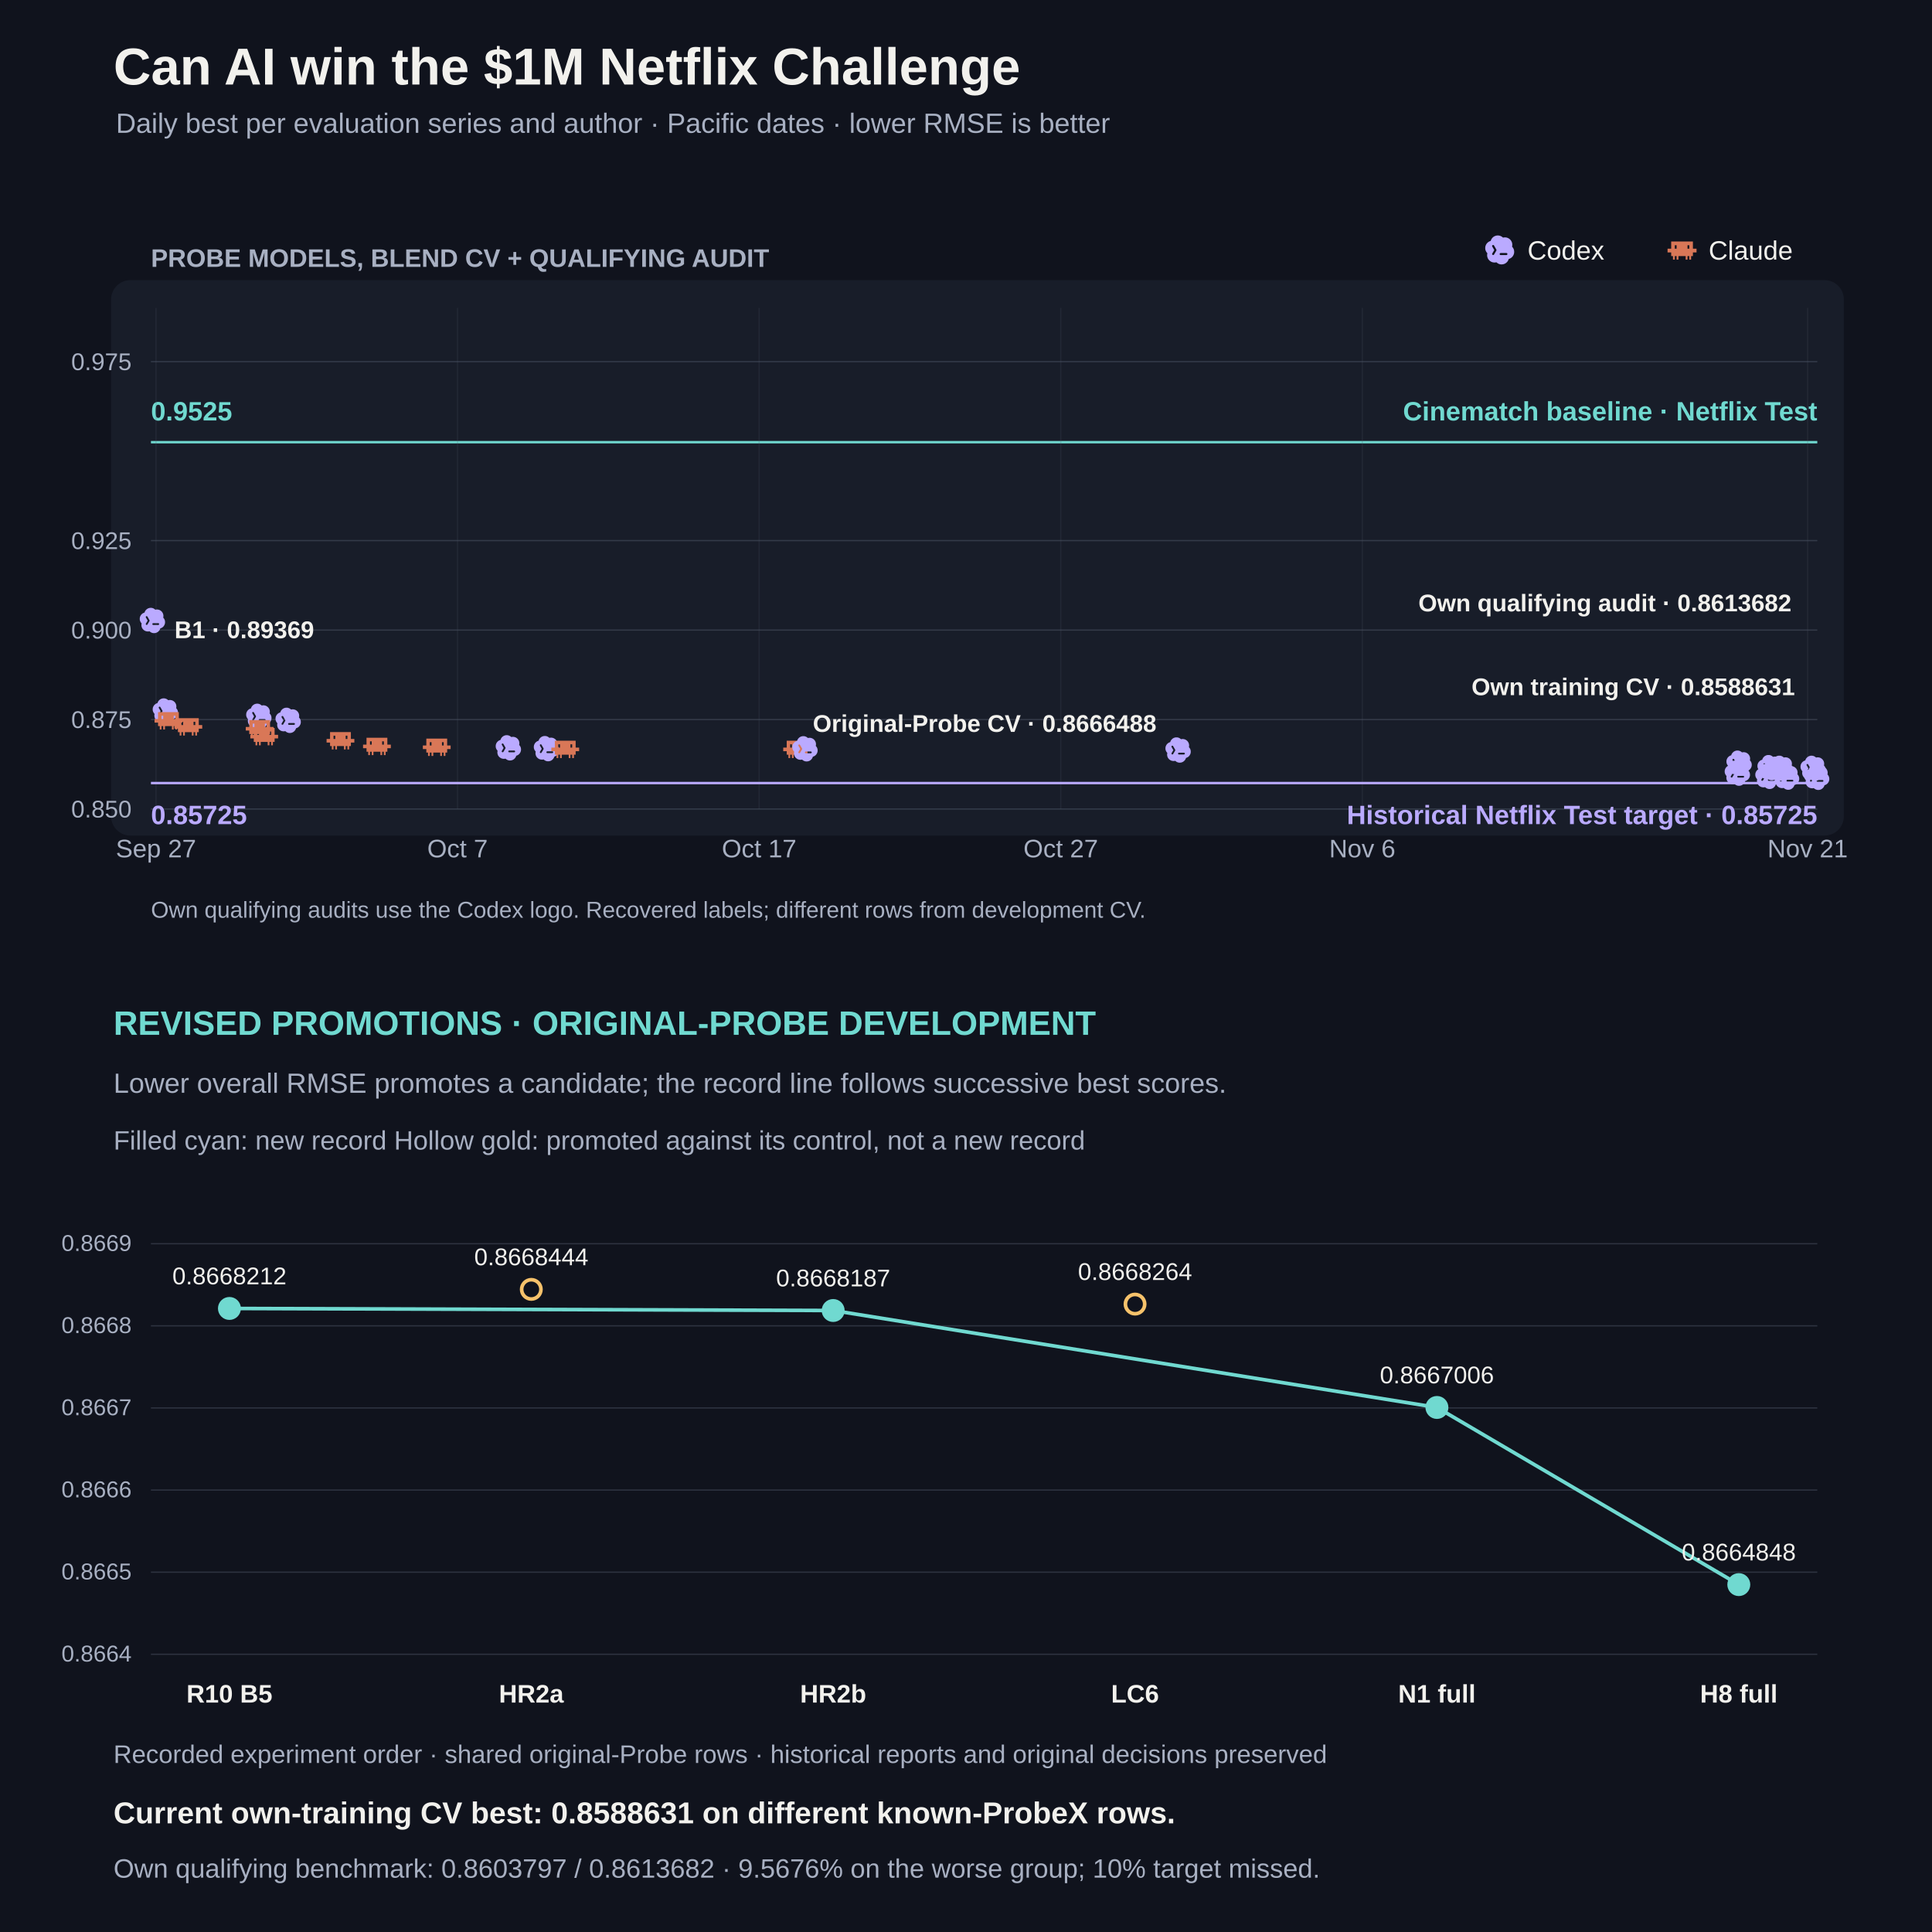
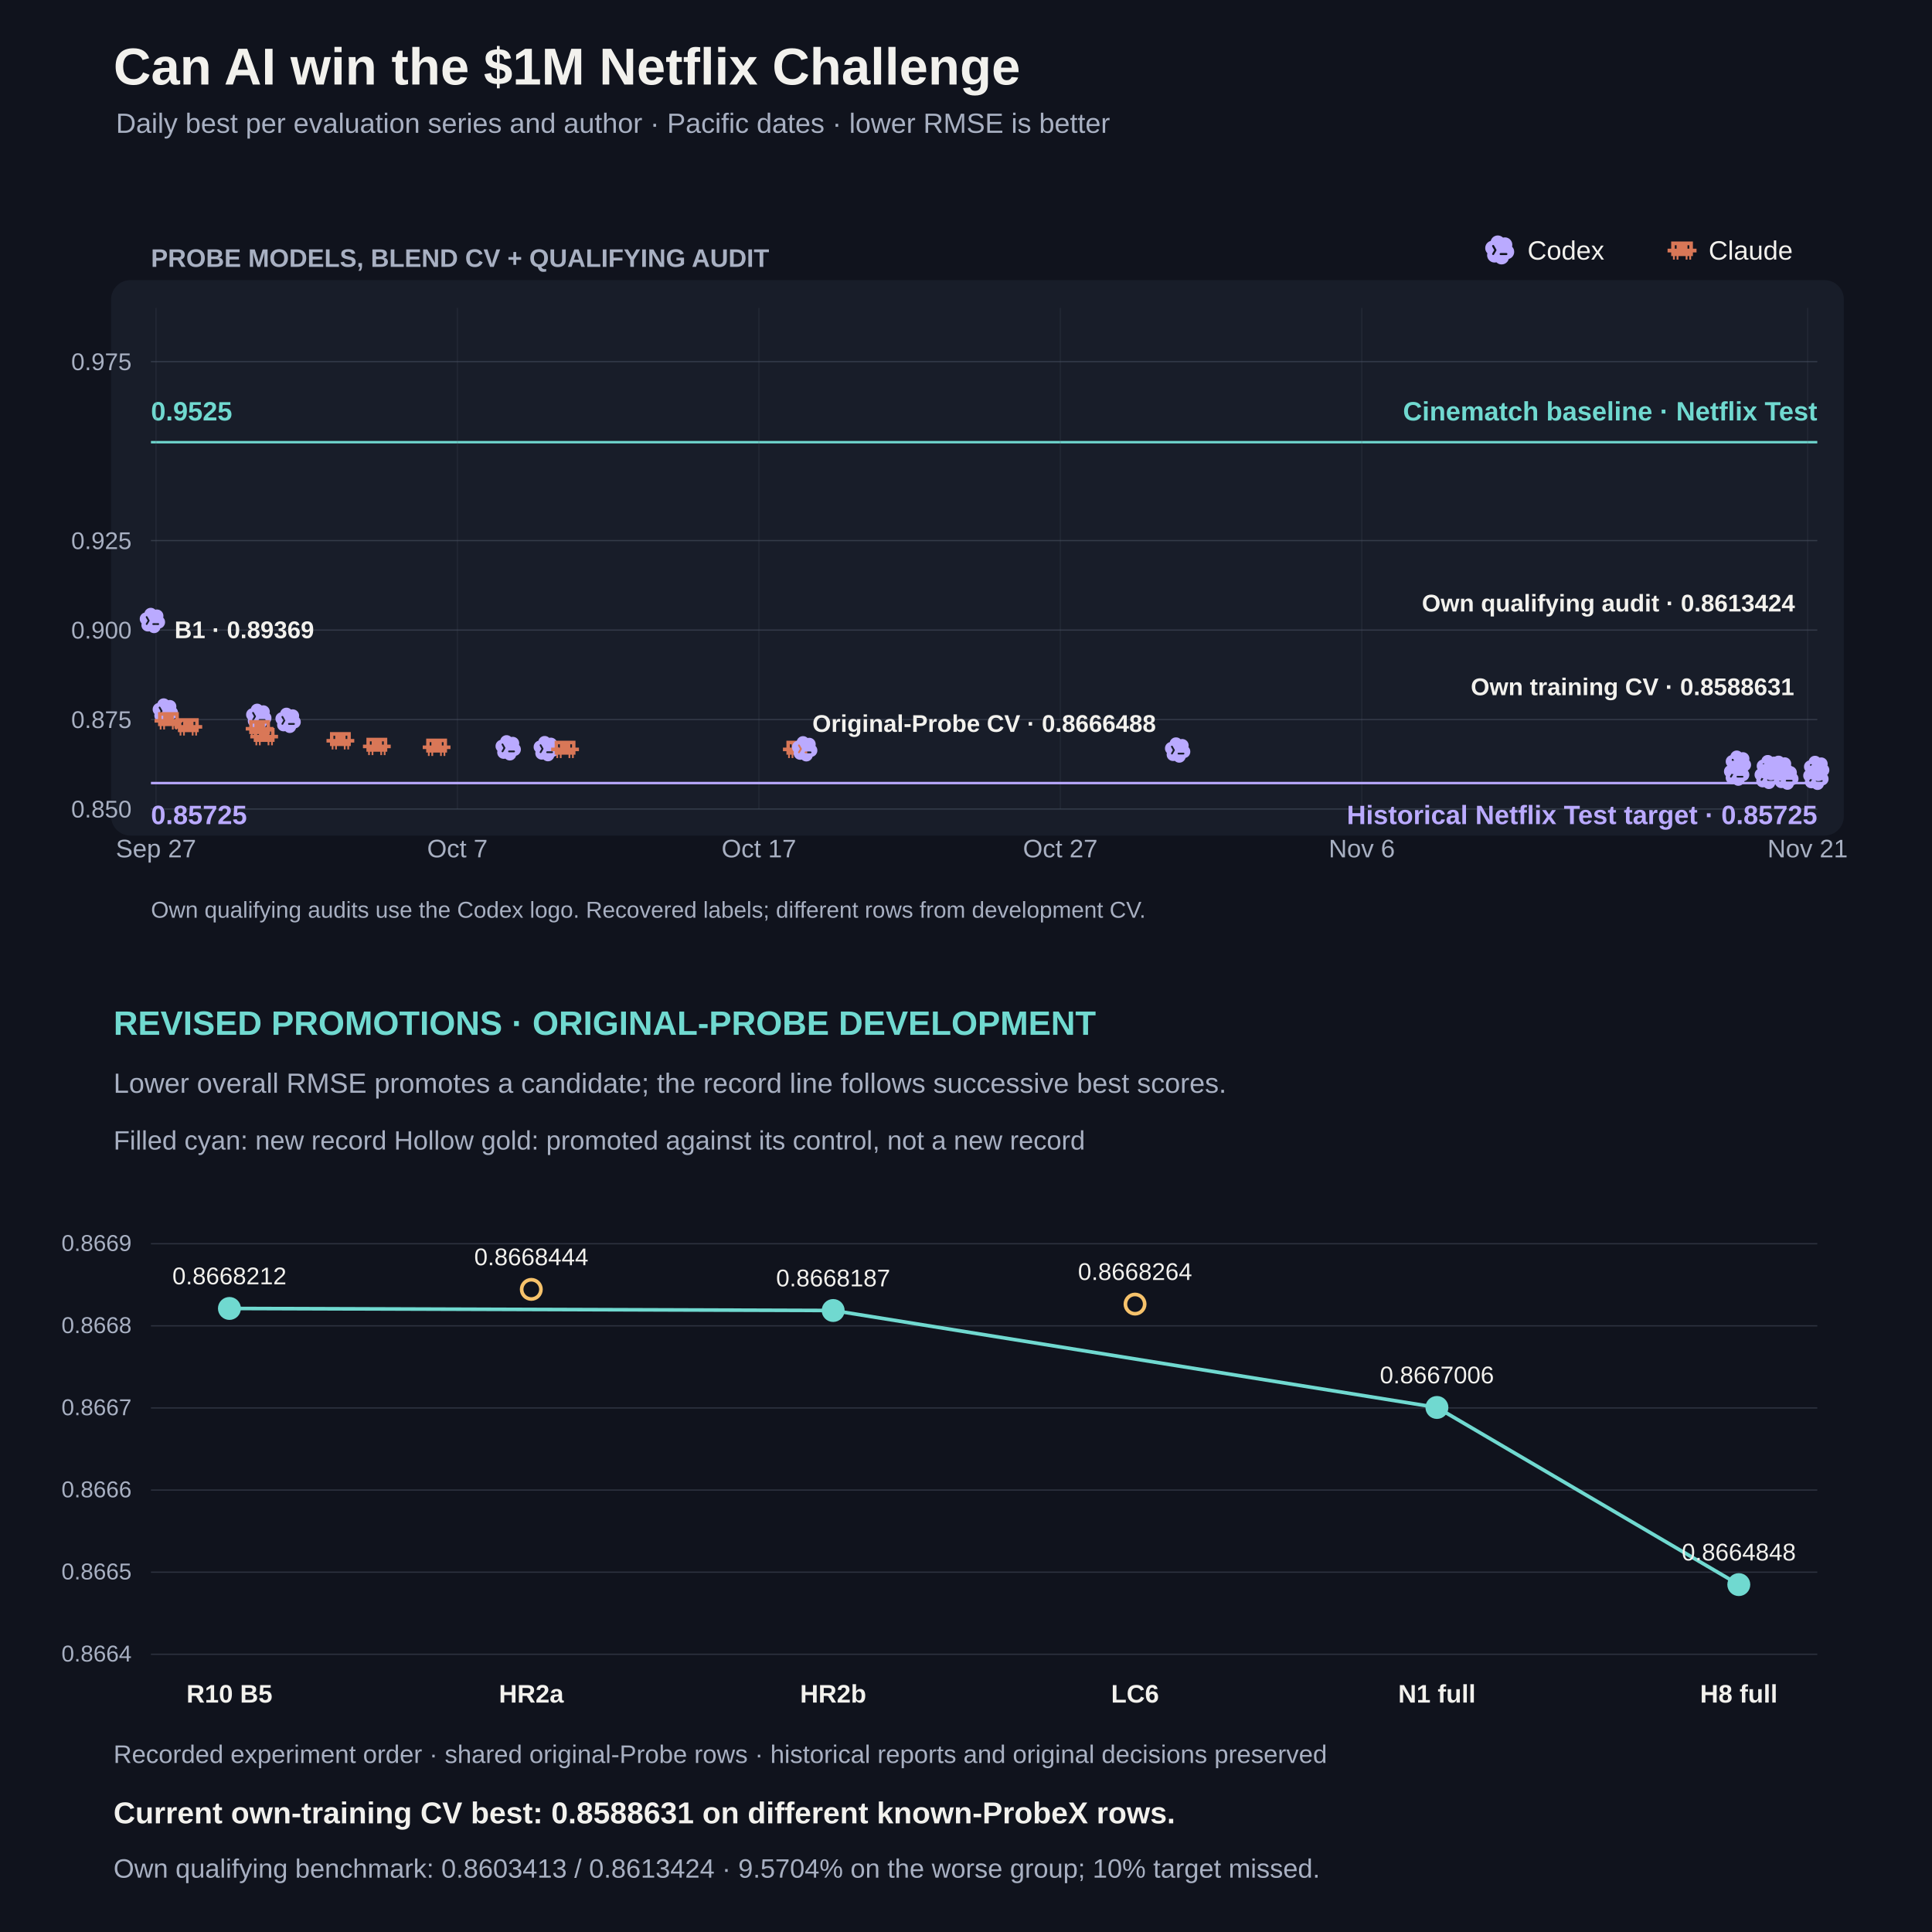
<svg xmlns="http://www.w3.org/2000/svg" width="1600" height="1600" viewBox="0 0 1600 1600" role="img" aria-labelledby="title desc">
  <rect width="1600" height="800" fill="#10131d" />
  <rect x="92" y="232" width="1435" height="460" rx="16" fill="#181d29" />
  <text x="94" y="70" fill="#f2f1ed" font-family="Arial,Helvetica,sans-serif" font-size="43" font-weight="700">Can AI win the $1M Netflix Challenge</text>
  <text x="96" y="110" fill="#a8b0c2" font-family="Arial,Helvetica,sans-serif" font-size="23">Daily best per evaluation series and author · Pacific dates · lower RMSE is better</text>
  <line x1="125.0" y1="366.2" x2="1505.0" y2="366.2" stroke="#70d9d0" stroke-width="2" opacity="1" />
  <text x="125.0" y="348.2" fill="#70d9d0" font-family="Arial,Helvetica,sans-serif" font-size="22" font-weight="700" text-anchor="start">0.9525</text>
  <text x="1505.0" y="348.2" fill="#70d9d0" font-family="Arial,Helvetica,sans-serif" font-size="22" font-weight="700" text-anchor="end">Cinematch baseline · Netflix Test</text>
  <text x="125.0" y="221.0" fill="#a8b0c2" font-family="Arial,Helvetica,sans-serif" font-size="21" font-weight="700" text-anchor="start">PROBE MODELS, BLEND CV + QUALIFYING AUDIT</text>
  <g transform="translate(1230.00 195.00) scale(1)">
    <path d="M8.086.457a6.105 6.105 0 013.046-.415c1.333.153 2.521.72 3.564 1.7a.117.117 0 00.107.029c1.408-.346 2.762-.224 4.061.366l.063.03.154.076c1.357.703 2.33 1.77 2.918 3.198.278.679.418 1.388.421 2.126a5.655 5.655 0 01-.18 1.631.167.167 0 00.04.155 5.982 5.982 0 011.578 2.891c.385 1.901-.01 3.615-1.183 5.14l-.182.22a6.063 6.063 0 01-2.934 1.851.162.162 0 00-.108.102c-.255.736-.511 1.364-.987 1.992-1.199 1.582-2.962 2.462-4.948 2.451-1.583-.008-2.986-.587-4.21-1.736a.145.145 0 00-.14-.032c-.518.167-1.04.191-1.604.185a5.924 5.924 0 01-2.595-.622 6.058 6.058 0 01-2.146-1.781c-.203-.269-.404-.522-.551-.821a7.74 7.74 0 01-.495-1.283 6.11 6.11 0 01-.017-3.064.166.166 0 00.008-.074.115.115 0 00-.037-.064 5.958 5.958 0 01-1.38-2.202 5.196 5.196 0 01-.333-1.589 6.915 6.915 0 01.188-2.132c.45-1.484 1.309-2.648 2.577-3.493.282-.188.55-.334.802-.438.286-.12.573-.22.861-.304a.129.129 0 00.087-.087A6.016 6.016 0 015.635 2.31C6.315 1.464 7.132.846 8.086.457zm-.804 7.85a.848.848 0 00-1.473.842l1.694 2.965-1.688 2.848a.849.849 0 001.46.864l1.94-3.272a.849.849 0 00.007-.854l-1.94-3.393zm5.446 6.24a.849.849 0 000 1.695h4.848a.849.849 0 000-1.696h-4.848z" fill="#BAAAFF" fill-rule="evenodd" />
  </g>
  <text x="1265.0" y="215.0" fill="#f2f1ed" font-family="Arial,Helvetica,sans-serif" font-size="22" font-weight="400" text-anchor="start">Codex</text>
  <g transform="translate(1381.00 195.00) scale(1)">
    <path d="M20.998 10.949H24v3.102h-3v3.028h-1.487V20H18v-2.921h-1.487V20H15v-2.921H9V20H7.488v-2.921H6V20H4.487v-2.921H3V14.05H0V10.95h3V5h17.998v5.949zM6 10.949h1.488V8.102H6v2.847zm10.51 0H18V8.102h-1.49v2.847z" fill="#D97757" fill-rule="evenodd" />
  </g>
  <text x="1415.0" y="215.0" fill="#f2f1ed" font-family="Arial,Helvetica,sans-serif" font-size="22" font-weight="400" text-anchor="start">Claude</text>
  <line x1="125.0" y1="670.0" x2="1505.0" y2="670.0" stroke="#4b5364" stroke-width="1" opacity="0.55" />
  <text x="109.0" y="677.0" fill="#a8b0c2" font-family="Arial,Helvetica,sans-serif" font-size="20" font-weight="400" text-anchor="end">0.850</text>
  <line x1="125.0" y1="595.9" x2="1505.0" y2="595.9" stroke="#4b5364" stroke-width="1" opacity="0.55" />
  <text x="109.0" y="602.9" fill="#a8b0c2" font-family="Arial,Helvetica,sans-serif" font-size="20" font-weight="400" text-anchor="end">0.875</text>
  <line x1="125.0" y1="521.8" x2="1505.0" y2="521.8" stroke="#4b5364" stroke-width="1" opacity="0.55" />
  <text x="109.0" y="528.8" fill="#a8b0c2" font-family="Arial,Helvetica,sans-serif" font-size="20" font-weight="400" text-anchor="end">0.900</text>
  <line x1="125.0" y1="447.7" x2="1505.0" y2="447.7" stroke="#4b5364" stroke-width="1" opacity="0.55" />
  <text x="109.0" y="454.7" fill="#a8b0c2" font-family="Arial,Helvetica,sans-serif" font-size="20" font-weight="400" text-anchor="end">0.925</text>
  <line x1="125.0" y1="299.5" x2="1505.0" y2="299.5" stroke="#4b5364" stroke-width="1" opacity="0.55" />
  <text x="109.0" y="306.5" fill="#a8b0c2" font-family="Arial,Helvetica,sans-serif" font-size="20" font-weight="400" text-anchor="end">0.975</text>
  <line x1="129.2" y1="255.0" x2="129.2" y2="670.0" stroke="#4b5364" stroke-width="1" opacity="0.2" />
  <text x="129.2" y="710.0" fill="#a8b0c2" font-family="Arial,Helvetica,sans-serif" font-size="21" font-weight="400" text-anchor="middle">Sep 27</text>
-   <line x1="378.9" y1="255.0" x2="378.9" y2="670.0" stroke="#4b5364" stroke-width="1" opacity="0.2" />
-   <text x="378.9" y="710.0" fill="#a8b0c2" font-family="Arial,Helvetica,sans-serif" font-size="21" font-weight="400" text-anchor="middle">Oct 7</text>
-   <line x1="628.7" y1="255.0" x2="628.7" y2="670.0" stroke="#4b5364" stroke-width="1" opacity="0.2" />
-   <text x="628.7" y="710.0" fill="#a8b0c2" font-family="Arial,Helvetica,sans-serif" font-size="21" font-weight="400" text-anchor="middle">Oct 17</text>
-   <line x1="878.5" y1="255.0" x2="878.5" y2="670.0" stroke="#4b5364" stroke-width="1" opacity="0.2" />
-   <text x="878.5" y="710.0" fill="#a8b0c2" font-family="Arial,Helvetica,sans-serif" font-size="21" font-weight="400" text-anchor="middle">Oct 27</text>
-   <line x1="1128.2" y1="255.0" x2="1128.2" y2="670.0" stroke="#4b5364" stroke-width="1" opacity="0.2" />
-   <text x="1128.2" y="710.0" fill="#a8b0c2" font-family="Arial,Helvetica,sans-serif" font-size="21" font-weight="400" text-anchor="middle">Nov 6</text>
+   <line x1="378.8" y1="255.0" x2="378.8" y2="670.0" stroke="#4b5364" stroke-width="1" opacity="0.2" />
+   <text x="378.8" y="710.0" fill="#a8b0c2" font-family="Arial,Helvetica,sans-serif" font-size="21" font-weight="400" text-anchor="middle">Oct 7</text>
+   <line x1="628.5" y1="255.0" x2="628.5" y2="670.0" stroke="#4b5364" stroke-width="1" opacity="0.2" />
+   <text x="628.5" y="710.0" fill="#a8b0c2" font-family="Arial,Helvetica,sans-serif" font-size="21" font-weight="400" text-anchor="middle">Oct 17</text>
+   <line x1="878.1" y1="255.0" x2="878.1" y2="670.0" stroke="#4b5364" stroke-width="1" opacity="0.2" />
+   <text x="878.1" y="710.0" fill="#a8b0c2" font-family="Arial,Helvetica,sans-serif" font-size="21" font-weight="400" text-anchor="middle">Oct 27</text>
+   <line x1="1127.8" y1="255.0" x2="1127.8" y2="670.0" stroke="#4b5364" stroke-width="1" opacity="0.2" />
+   <text x="1127.8" y="710.0" fill="#a8b0c2" font-family="Arial,Helvetica,sans-serif" font-size="21" font-weight="400" text-anchor="middle">Nov 6</text>
  <line x1="1497.0" y1="255.0" x2="1497.0" y2="670.0" stroke="#4b5364" stroke-width="1" opacity="0.2" />
  <text x="1497.0" y="710.0" fill="#a8b0c2" font-family="Arial,Helvetica,sans-serif" font-size="21" font-weight="400" text-anchor="middle">Nov 21</text>
-   <g transform="translate(1493.98 633.23) scale(0.875)">
+   <g transform="translate(1493.98 625.88) scale(0.875)">
    <path d="M8.086.457a6.105 6.105 0 013.046-.415c1.333.153 2.521.72 3.564 1.7a.117.117 0 00.107.029c1.408-.346 2.762-.224 4.061.366l.063.03.154.076c1.357.703 2.33 1.77 2.918 3.198.278.679.418 1.388.421 2.126a5.655 5.655 0 01-.18 1.631.167.167 0 00.04.155 5.982 5.982 0 011.578 2.891c.385 1.901-.01 3.615-1.183 5.14l-.182.22a6.063 6.063 0 01-2.934 1.851.162.162 0 00-.108.102c-.255.736-.511 1.364-.987 1.992-1.199 1.582-2.962 2.462-4.948 2.451-1.583-.008-2.986-.587-4.21-1.736a.145.145 0 00-.14-.032c-.518.167-1.04.191-1.604.185a5.924 5.924 0 01-2.595-.622 6.058 6.058 0 01-2.146-1.781c-.203-.269-.404-.522-.551-.821a7.74 7.74 0 01-.495-1.283 6.11 6.11 0 01-.017-3.064.166.166 0 00.008-.074.115.115 0 00-.037-.064 5.958 5.958 0 01-1.38-2.202 5.196 5.196 0 01-.333-1.589 6.915 6.915 0 01.188-2.132c.45-1.484 1.309-2.648 2.577-3.493.282-.188.55-.334.802-.438.286-.12.573-.22.861-.304a.129.129 0 00.087-.087A6.016 6.016 0 015.635 2.31C6.315 1.464 7.132.846 8.086.457zm-.804 7.85a.848.848 0 00-1.473.842l1.694 2.965-1.688 2.848a.849.849 0 001.46.864l1.94-3.272a.849.849 0 00.007-.854l-1.94-3.393zm5.446 6.24a.849.849 0 000 1.695h4.848a.849.849 0 000-1.696h-4.848z" fill="#BAAAFF" fill-rule="evenodd" />
  </g>
-   <g transform="translate(1491.09 625.80) scale(0.875)">
+   <g transform="translate(1493.36 633.23) scale(0.875)">
    <path d="M8.086.457a6.105 6.105 0 013.046-.415c1.333.153 2.521.72 3.564 1.7a.117.117 0 00.107.029c1.408-.346 2.762-.224 4.061.366l.063.03.154.076c1.357.703 2.33 1.77 2.918 3.198.278.679.418 1.388.421 2.126a5.655 5.655 0 01-.18 1.631.167.167 0 00.04.155 5.982 5.982 0 011.578 2.891c.385 1.901-.01 3.615-1.183 5.14l-.182.22a6.063 6.063 0 01-2.934 1.851.162.162 0 00-.108.102c-.255.736-.511 1.364-.987 1.992-1.199 1.582-2.962 2.462-4.948 2.451-1.583-.008-2.986-.587-4.21-1.736a.145.145 0 00-.14-.032c-.518.167-1.04.191-1.604.185a5.924 5.924 0 01-2.595-.622 6.058 6.058 0 01-2.146-1.781c-.203-.269-.404-.522-.551-.821a7.74 7.74 0 01-.495-1.283 6.11 6.11 0 01-.017-3.064.166.166 0 00.008-.074.115.115 0 00-.037-.064 5.958 5.958 0 01-1.38-2.202 5.196 5.196 0 01-.333-1.589 6.915 6.915 0 01.188-2.132c.45-1.484 1.309-2.648 2.577-3.493.282-.188.55-.334.802-.438.286-.12.573-.22.861-.304a.129.129 0 00.087-.087A6.016 6.016 0 015.635 2.31C6.315 1.464 7.132.846 8.086.457zm-.804 7.85a.848.848 0 00-1.473.842l1.694 2.965-1.688 2.848a.849.849 0 001.46.864l1.94-3.272a.849.849 0 00.007-.854l-1.94-3.393zm5.446 6.24a.849.849 0 000 1.695h4.848a.849.849 0 000-1.696h-4.848z" fill="#BAAAFF" fill-rule="evenodd" />
  </g>
-   <g transform="translate(1469.07 633.08) scale(0.875)">
+   <g transform="translate(1468.46 633.08) scale(0.875)">
    <path d="M8.086.457a6.105 6.105 0 013.046-.415c1.333.153 2.521.72 3.564 1.7a.117.117 0 00.107.029c1.408-.346 2.762-.224 4.061.366l.063.03.154.076c1.357.703 2.33 1.77 2.918 3.198.278.679.418 1.388.421 2.126a5.655 5.655 0 01-.18 1.631.167.167 0 00.04.155 5.982 5.982 0 011.578 2.891c.385 1.901-.01 3.615-1.183 5.14l-.182.22a6.063 6.063 0 01-2.934 1.851.162.162 0 00-.108.102c-.255.736-.511 1.364-.987 1.992-1.199 1.582-2.962 2.462-4.948 2.451-1.583-.008-2.986-.587-4.21-1.736a.145.145 0 00-.14-.032c-.518.167-1.04.191-1.604.185a5.924 5.924 0 01-2.595-.622 6.058 6.058 0 01-2.146-1.781c-.203-.269-.404-.522-.551-.821a7.74 7.74 0 01-.495-1.283 6.11 6.11 0 01-.017-3.064.166.166 0 00.008-.074.115.115 0 00-.037-.064 5.958 5.958 0 01-1.38-2.202 5.196 5.196 0 01-.333-1.589 6.915 6.915 0 01.188-2.132c.45-1.484 1.309-2.648 2.577-3.493.282-.188.55-.334.802-.438.286-.12.573-.22.861-.304a.129.129 0 00.087-.087A6.016 6.016 0 015.635 2.31C6.315 1.464 7.132.846 8.086.457zm-.804 7.85a.848.848 0 00-1.473.842l1.694 2.965-1.688 2.848a.849.849 0 001.46.864l1.94-3.272a.849.849 0 00.007-.854l-1.94-3.393zm5.446 6.24a.849.849 0 000 1.695h4.848a.849.849 0 000-1.696h-4.848z" fill="#BAAAFF" fill-rule="evenodd" />
  </g>
-   <g transform="translate(1464.38 625.78) scale(0.875)">
+   <g transform="translate(1463.77 625.78) scale(0.875)">
    <path d="M8.086.457a6.105 6.105 0 013.046-.415c1.333.153 2.521.72 3.564 1.7a.117.117 0 00.107.029c1.408-.346 2.762-.224 4.061.366l.063.03.154.076c1.357.703 2.33 1.77 2.918 3.198.278.679.418 1.388.421 2.126a5.655 5.655 0 01-.18 1.631.167.167 0 00.04.155 5.982 5.982 0 011.578 2.891c.385 1.901-.01 3.615-1.183 5.14l-.182.22a6.063 6.063 0 01-2.934 1.851.162.162 0 00-.108.102c-.255.736-.511 1.364-.987 1.992-1.199 1.582-2.962 2.462-4.948 2.451-1.583-.008-2.986-.587-4.21-1.736a.145.145 0 00-.14-.032c-.518.167-1.04.191-1.604.185a5.924 5.924 0 01-2.595-.622 6.058 6.058 0 01-2.146-1.781c-.203-.269-.404-.522-.551-.821a7.74 7.74 0 01-.495-1.283 6.11 6.11 0 01-.017-3.064.166.166 0 00.008-.074.115.115 0 00-.037-.064 5.958 5.958 0 01-1.38-2.202 5.196 5.196 0 01-.333-1.589 6.915 6.915 0 01.188-2.132c.45-1.484 1.309-2.648 2.577-3.493.282-.188.55-.334.802-.438.286-.12.573-.22.861-.304a.129.129 0 00.087-.087A6.016 6.016 0 015.635 2.31C6.315 1.464 7.132.846 8.086.457zm-.804 7.85a.848.848 0 00-1.473.842l1.694 2.965-1.688 2.848a.849.849 0 001.46.864l1.94-3.272a.849.849 0 00.007-.854l-1.94-3.393zm5.446 6.24a.849.849 0 000 1.695h4.848a.849.849 0 000-1.696h-4.848z" fill="#BAAAFF" fill-rule="evenodd" />
  </g>
-   <g transform="translate(1455.42 625.22) scale(0.875)">
+   <g transform="translate(1454.82 625.22) scale(0.875)">
    <path d="M8.086.457a6.105 6.105 0 013.046-.415c1.333.153 2.521.72 3.564 1.7a.117.117 0 00.107.029c1.408-.346 2.762-.224 4.061.366l.063.03.154.076c1.357.703 2.33 1.77 2.918 3.198.278.679.418 1.388.421 2.126a5.655 5.655 0 01-.18 1.631.167.167 0 00.04.155 5.982 5.982 0 011.578 2.891c.385 1.901-.01 3.615-1.183 5.14l-.182.22a6.063 6.063 0 01-2.934 1.851.162.162 0 00-.108.102c-.255.736-.511 1.364-.987 1.992-1.199 1.582-2.962 2.462-4.948 2.451-1.583-.008-2.986-.587-4.21-1.736a.145.145 0 00-.14-.032c-.518.167-1.04.191-1.604.185a5.924 5.924 0 01-2.595-.622 6.058 6.058 0 01-2.146-1.781c-.203-.269-.404-.522-.551-.821a7.74 7.74 0 01-.495-1.283 6.11 6.11 0 01-.017-3.064.166.166 0 00.008-.074.115.115 0 00-.037-.064 5.958 5.958 0 01-1.38-2.202 5.196 5.196 0 01-.333-1.589 6.915 6.915 0 01.188-2.132c.45-1.484 1.309-2.648 2.577-3.493.282-.188.55-.334.802-.438.286-.12.573-.22.861-.304a.129.129 0 00.087-.087A6.016 6.016 0 015.635 2.31C6.315 1.464 7.132.846 8.086.457zm-.804 7.85a.848.848 0 00-1.473.842l1.694 2.965-1.688 2.848a.849.849 0 001.46.864l1.94-3.272a.849.849 0 00.007-.854l-1.94-3.393zm5.446 6.24a.849.849 0 000 1.695h4.848a.849.849 0 000-1.696h-4.848z" fill="#BAAAFF" fill-rule="evenodd" />
  </g>
-   <g transform="translate(1453.65 632.45) scale(0.875)">
+   <g transform="translate(1453.05 632.45) scale(0.875)">
    <path d="M8.086.457a6.105 6.105 0 013.046-.415c1.333.153 2.521.72 3.564 1.7a.117.117 0 00.107.029c1.408-.346 2.762-.224 4.061.366l.063.03.154.076c1.357.703 2.33 1.77 2.918 3.198.278.679.418 1.388.421 2.126a5.655 5.655 0 01-.18 1.631.167.167 0 00.04.155 5.982 5.982 0 011.578 2.891c.385 1.901-.01 3.615-1.183 5.14l-.182.22a6.063 6.063 0 01-2.934 1.851.162.162 0 00-.108.102c-.255.736-.511 1.364-.987 1.992-1.199 1.582-2.962 2.462-4.948 2.451-1.583-.008-2.986-.587-4.21-1.736a.145.145 0 00-.14-.032c-.518.167-1.04.191-1.604.185a5.924 5.924 0 01-2.595-.622 6.058 6.058 0 01-2.146-1.781c-.203-.269-.404-.522-.551-.821a7.74 7.74 0 01-.495-1.283 6.11 6.11 0 01-.017-3.064.166.166 0 00.008-.074.115.115 0 00-.037-.064 5.958 5.958 0 01-1.38-2.202 5.196 5.196 0 01-.333-1.589 6.915 6.915 0 01.188-2.132c.45-1.484 1.309-2.648 2.577-3.493.282-.188.55-.334.802-.438.286-.12.573-.22.861-.304a.129.129 0 00.087-.087A6.016 6.016 0 015.635 2.31C6.315 1.464 7.132.846 8.086.457zm-.804 7.85a.848.848 0 00-1.473.842l1.694 2.965-1.688 2.848a.849.849 0 001.46.864l1.94-3.272a.849.849 0 00.007-.854l-1.94-3.393zm5.446 6.24a.849.849 0 000 1.695h4.848a.849.849 0 000-1.696h-4.848z" fill="#BAAAFF" fill-rule="evenodd" />
  </g>
-   <g transform="translate(1429.75 621.54) scale(0.875)">
+   <g transform="translate(1429.16 621.54) scale(0.875)">
    <path d="M8.086.457a6.105 6.105 0 013.046-.415c1.333.153 2.521.72 3.564 1.7a.117.117 0 00.107.029c1.408-.346 2.762-.224 4.061.366l.063.03.154.076c1.357.703 2.33 1.77 2.918 3.198.278.679.418 1.388.421 2.126a5.655 5.655 0 01-.18 1.631.167.167 0 00.04.155 5.982 5.982 0 011.578 2.891c.385 1.901-.01 3.615-1.183 5.14l-.182.22a6.063 6.063 0 01-2.934 1.851.162.162 0 00-.108.102c-.255.736-.511 1.364-.987 1.992-1.199 1.582-2.962 2.462-4.948 2.451-1.583-.008-2.986-.587-4.21-1.736a.145.145 0 00-.14-.032c-.518.167-1.04.191-1.604.185a5.924 5.924 0 01-2.595-.622 6.058 6.058 0 01-2.146-1.781c-.203-.269-.404-.522-.551-.821a7.74 7.74 0 01-.495-1.283 6.11 6.11 0 01-.017-3.064.166.166 0 00.008-.074.115.115 0 00-.037-.064 5.958 5.958 0 01-1.38-2.202 5.196 5.196 0 01-.333-1.589 6.915 6.915 0 01.188-2.132c.45-1.484 1.309-2.648 2.577-3.493.282-.188.55-.334.802-.438.286-.12.573-.22.861-.304a.129.129 0 00.087-.087A6.016 6.016 0 015.635 2.31C6.315 1.464 7.132.846 8.086.457zm-.804 7.85a.848.848 0 00-1.473.842l1.694 2.965-1.688 2.848a.849.849 0 001.46.864l1.94-3.272a.849.849 0 00.007-.854l-1.94-3.393zm5.446 6.24a.849.849 0 000 1.695h4.848a.849.849 0 000-1.696h-4.848z" fill="#BAAAFF" fill-rule="evenodd" />
  </g>
-   <g transform="translate(1428.30 629.77) scale(0.875)">
+   <g transform="translate(1427.72 629.77) scale(0.875)">
    <path d="M8.086.457a6.105 6.105 0 013.046-.415c1.333.153 2.521.72 3.564 1.7a.117.117 0 00.107.029c1.408-.346 2.762-.224 4.061.366l.063.03.154.076c1.357.703 2.33 1.77 2.918 3.198.278.679.418 1.388.421 2.126a5.655 5.655 0 01-.18 1.631.167.167 0 00.04.155 5.982 5.982 0 011.578 2.891c.385 1.901-.01 3.615-1.183 5.14l-.182.22a6.063 6.063 0 01-2.934 1.851.162.162 0 00-.108.102c-.255.736-.511 1.364-.987 1.992-1.199 1.582-2.962 2.462-4.948 2.451-1.583-.008-2.986-.587-4.21-1.736a.145.145 0 00-.14-.032c-.518.167-1.04.191-1.604.185a5.924 5.924 0 01-2.595-.622 6.058 6.058 0 01-2.146-1.781c-.203-.269-.404-.522-.551-.821a7.74 7.74 0 01-.495-1.283 6.11 6.11 0 01-.017-3.064.166.166 0 00.008-.074.115.115 0 00-.037-.064 5.958 5.958 0 01-1.38-2.202 5.196 5.196 0 01-.333-1.589 6.915 6.915 0 01.188-2.132c.45-1.484 1.309-2.648 2.577-3.493.282-.188.55-.334.802-.438.286-.12.573-.22.861-.304a.129.129 0 00.087-.087A6.016 6.016 0 015.635 2.31C6.315 1.464 7.132.846 8.086.457zm-.804 7.85a.848.848 0 00-1.473.842l1.694 2.965-1.688 2.848a.849.849 0 001.46.864l1.94-3.272a.849.849 0 00.007-.854l-1.94-3.393zm5.446 6.24a.849.849 0 000 1.695h4.848a.849.849 0 000-1.696h-4.848z" fill="#BAAAFF" fill-rule="evenodd" />
  </g>
  <g transform="translate(115.72 503.36) scale(0.875)">
    <path d="M8.086.457a6.105 6.105 0 013.046-.415c1.333.153 2.521.72 3.564 1.7a.117.117 0 00.107.029c1.408-.346 2.762-.224 4.061.366l.063.03.154.076c1.357.703 2.33 1.77 2.918 3.198.278.679.418 1.388.421 2.126a5.655 5.655 0 01-.18 1.631.167.167 0 00.04.155 5.982 5.982 0 011.578 2.891c.385 1.901-.01 3.615-1.183 5.14l-.182.22a6.063 6.063 0 01-2.934 1.851.162.162 0 00-.108.102c-.255.736-.511 1.364-.987 1.992-1.199 1.582-2.962 2.462-4.948 2.451-1.583-.008-2.986-.587-4.21-1.736a.145.145 0 00-.14-.032c-.518.167-1.04.191-1.604.185a5.924 5.924 0 01-2.595-.622 6.058 6.058 0 01-2.146-1.781c-.203-.269-.404-.522-.551-.821a7.74 7.74 0 01-.495-1.283 6.11 6.11 0 01-.017-3.064.166.166 0 00.008-.074.115.115 0 00-.037-.064 5.958 5.958 0 01-1.38-2.202 5.196 5.196 0 01-.333-1.589 6.915 6.915 0 01.188-2.132c.45-1.484 1.309-2.648 2.577-3.493.282-.188.55-.334.802-.438.286-.12.573-.22.861-.304a.129.129 0 00.087-.087A6.016 6.016 0 015.635 2.31C6.315 1.464 7.132.846 8.086.457zm-.804 7.85a.848.848 0 00-1.473.842l1.694 2.965-1.688 2.848a.849.849 0 001.46.864l1.94-3.272a.849.849 0 00.007-.854l-1.94-3.393zm5.446 6.24a.849.849 0 000 1.695h4.848a.849.849 0 000-1.696h-4.848z" fill="#BAAAFF" fill-rule="evenodd" />
  </g>
-   <g transform="translate(126.44 578.32) scale(0.875)">
+   <g transform="translate(126.43 578.32) scale(0.875)">
    <path d="M8.086.457a6.105 6.105 0 013.046-.415c1.333.153 2.521.72 3.564 1.7a.117.117 0 00.107.029c1.408-.346 2.762-.224 4.061.366l.063.03.154.076c1.357.703 2.33 1.77 2.918 3.198.278.679.418 1.388.421 2.126a5.655 5.655 0 01-.18 1.631.167.167 0 00.04.155 5.982 5.982 0 011.578 2.891c.385 1.901-.01 3.615-1.183 5.14l-.182.22a6.063 6.063 0 01-2.934 1.851.162.162 0 00-.108.102c-.255.736-.511 1.364-.987 1.992-1.199 1.582-2.962 2.462-4.948 2.451-1.583-.008-2.986-.587-4.21-1.736a.145.145 0 00-.14-.032c-.518.167-1.04.191-1.604.185a5.924 5.924 0 01-2.595-.622 6.058 6.058 0 01-2.146-1.781c-.203-.269-.404-.522-.551-.821a7.74 7.74 0 01-.495-1.283 6.11 6.11 0 01-.017-3.064.166.166 0 00.008-.074.115.115 0 00-.037-.064 5.958 5.958 0 01-1.38-2.202 5.196 5.196 0 01-.333-1.589 6.915 6.915 0 01.188-2.132c.45-1.484 1.309-2.648 2.577-3.493.282-.188.55-.334.802-.438.286-.12.573-.22.861-.304a.129.129 0 00.087-.087A6.016 6.016 0 015.635 2.31C6.315 1.464 7.132.846 8.086.457zm-.804 7.85a.848.848 0 00-1.473.842l1.694 2.965-1.688 2.848a.849.849 0 001.46.864l1.94-3.272a.849.849 0 00.007-.854l-1.94-3.393zm5.446 6.24a.849.849 0 000 1.695h4.848a.849.849 0 000-1.696h-4.848z" fill="#BAAAFF" fill-rule="evenodd" />
  </g>
  <g transform="translate(128.00 584.96) scale(0.95833)">
    <path d="M20.998 10.949H24v3.102h-3v3.028h-1.487V20H18v-2.921h-1.487V20H15v-2.921H9V20H7.488v-2.921H6V20H4.487v-2.921H3V14.05H0V10.95h3V5h17.998v5.949zM6 10.949h1.488V8.102H6v2.847zm10.51 0H18V8.102h-1.49v2.847z" fill="#D97757" fill-rule="evenodd" />
  </g>
-   <g transform="translate(144.47 589.98) scale(0.95833)">
+   <g transform="translate(144.45 589.98) scale(0.95833)">
    <path d="M20.998 10.949H24v3.102h-3v3.028h-1.487V20H18v-2.921h-1.487V20H15v-2.921H9V20H7.488v-2.921H6V20H4.487v-2.921H3V14.05H0V10.95h3V5h17.998v5.949zM6 10.949h1.488V8.102H6v2.847zm10.51 0H18V8.102h-1.49v2.847z" fill="#D97757" fill-rule="evenodd" />
  </g>
-   <g transform="translate(203.86 582.72) scale(0.875)">
+   <g transform="translate(203.82 582.72) scale(0.875)">
    <path d="M8.086.457a6.105 6.105 0 013.046-.415c1.333.153 2.521.72 3.564 1.7a.117.117 0 00.107.029c1.408-.346 2.762-.224 4.061.366l.063.03.154.076c1.357.703 2.33 1.77 2.918 3.198.278.679.418 1.388.421 2.126a5.655 5.655 0 01-.18 1.631.167.167 0 00.04.155 5.982 5.982 0 011.578 2.891c.385 1.901-.01 3.615-1.183 5.14l-.182.22a6.063 6.063 0 01-2.934 1.851.162.162 0 00-.108.102c-.255.736-.511 1.364-.987 1.992-1.199 1.582-2.962 2.462-4.948 2.451-1.583-.008-2.986-.587-4.21-1.736a.145.145 0 00-.14-.032c-.518.167-1.04.191-1.604.185a5.924 5.924 0 01-2.595-.622 6.058 6.058 0 01-2.146-1.781c-.203-.269-.404-.522-.551-.821a7.74 7.74 0 01-.495-1.283 6.11 6.11 0 01-.017-3.064.166.166 0 00.008-.074.115.115 0 00-.037-.064 5.958 5.958 0 01-1.38-2.202 5.196 5.196 0 01-.333-1.589 6.915 6.915 0 01.188-2.132c.45-1.484 1.309-2.648 2.577-3.493.282-.188.55-.334.802-.438.286-.12.573-.22.861-.304a.129.129 0 00.087-.087A6.016 6.016 0 015.635 2.31C6.315 1.464 7.132.846 8.086.457zm-.804 7.85a.848.848 0 00-1.473.842l1.694 2.965-1.688 2.848a.849.849 0 001.46.864l1.94-3.272a.849.849 0 00.007-.854l-1.94-3.393zm5.446 6.24a.849.849 0 000 1.695h4.848a.849.849 0 000-1.696h-4.848z" fill="#BAAAFF" fill-rule="evenodd" />
  </g>
-   <g transform="translate(203.54 591.55) scale(0.95833)">
+   <g transform="translate(203.50 591.55) scale(0.95833)">
    <path d="M20.998 10.949H24v3.102h-3v3.028h-1.487V20H18v-2.921h-1.487V20H15v-2.921H9V20H7.488v-2.921H6V20H4.487v-2.921H3V14.05H0V10.95h3V5h17.998v5.949zM6 10.949h1.488V8.102H6v2.847zm10.51 0H18V8.102h-1.49v2.847z" fill="#D97757" fill-rule="evenodd" />
  </g>
-   <g transform="translate(207.30 598.06) scale(0.95833)">
+   <g transform="translate(207.26 598.06) scale(0.95833)">
    <path d="M20.998 10.949H24v3.102h-3v3.028h-1.487V20H18v-2.921h-1.487V20H15v-2.921H9V20H7.488v-2.921H6V20H4.487v-2.921H3V14.05H0V10.95h3V5h17.998v5.949zM6 10.949h1.488V8.102H6v2.847zm10.51 0H18V8.102h-1.49v2.847z" fill="#D97757" fill-rule="evenodd" />
  </g>
-   <g transform="translate(228.15 586.05) scale(0.875)">
+   <g transform="translate(228.10 586.05) scale(0.875)">
    <path d="M8.086.457a6.105 6.105 0 013.046-.415c1.333.153 2.521.72 3.564 1.7a.117.117 0 00.107.029c1.408-.346 2.762-.224 4.061.366l.063.03.154.076c1.357.703 2.33 1.77 2.918 3.198.278.679.418 1.388.421 2.126a5.655 5.655 0 01-.18 1.631.167.167 0 00.04.155 5.982 5.982 0 011.578 2.891c.385 1.901-.01 3.615-1.183 5.14l-.182.22a6.063 6.063 0 01-2.934 1.851.162.162 0 00-.108.102c-.255.736-.511 1.364-.987 1.992-1.199 1.582-2.962 2.462-4.948 2.451-1.583-.008-2.986-.587-4.21-1.736a.145.145 0 00-.14-.032c-.518.167-1.04.191-1.604.185a5.924 5.924 0 01-2.595-.622 6.058 6.058 0 01-2.146-1.781c-.203-.269-.404-.522-.551-.821a7.74 7.74 0 01-.495-1.283 6.11 6.11 0 01-.017-3.064.166.166 0 00.008-.074.115.115 0 00-.037-.064 5.958 5.958 0 01-1.38-2.202 5.196 5.196 0 01-.333-1.589 6.915 6.915 0 01.188-2.132c.45-1.484 1.309-2.648 2.577-3.493.282-.188.55-.334.802-.438.286-.12.573-.22.861-.304a.129.129 0 00.087-.087A6.016 6.016 0 015.635 2.31C6.315 1.464 7.132.846 8.086.457zm-.804 7.85a.848.848 0 00-1.473.842l1.694 2.965-1.688 2.848a.849.849 0 001.46.864l1.94-3.272a.849.849 0 00.007-.854l-1.94-3.393zm5.446 6.24a.849.849 0 000 1.695h4.848a.849.849 0 000-1.696h-4.848z" fill="#BAAAFF" fill-rule="evenodd" />
  </g>
-   <g transform="translate(270.46 601.49) scale(0.95833)">
+   <g transform="translate(270.39 601.49) scale(0.95833)">
    <path d="M20.998 10.949H24v3.102h-3v3.028h-1.487V20H18v-2.921h-1.487V20H15v-2.921H9V20H7.488v-2.921H6V20H4.487v-2.921H3V14.05H0V10.95h3V5h17.998v5.949zM6 10.949h1.488V8.102H6v2.847zm10.51 0H18V8.102h-1.49v2.847z" fill="#D97757" fill-rule="evenodd" />
  </g>
-   <g transform="translate(300.66 606.18) scale(0.95833)">
+   <g transform="translate(300.58 606.18) scale(0.95833)">
    <path d="M20.998 10.949H24v3.102h-3v3.028h-1.487V20H18v-2.921h-1.487V20H15v-2.921H9V20H7.488v-2.921H6V20H4.487v-2.921H3V14.05H0V10.95h3V5h17.998v5.949zM6 10.949h1.488V8.102H6v2.847zm10.51 0H18V8.102h-1.49v2.847z" fill="#D97757" fill-rule="evenodd" />
  </g>
-   <g transform="translate(350.19 606.88) scale(0.95833)">
+   <g transform="translate(350.08 606.88) scale(0.95833)">
    <path d="M20.998 10.949H24v3.102h-3v3.028h-1.487V20H18v-2.921h-1.487V20H15v-2.921H9V20H7.488v-2.921H6V20H4.487v-2.921H3V14.05H0V10.95h3V5h17.998v5.949zM6 10.949h1.488V8.102H6v2.847zm10.51 0H18V8.102h-1.49v2.847z" fill="#D97757" fill-rule="evenodd" />
  </g>
-   <g transform="translate(410.51 608.82) scale(0.875)">
+   <g transform="translate(410.38 608.82) scale(0.875)">
    <path d="M8.086.457a6.105 6.105 0 013.046-.415c1.333.153 2.521.72 3.564 1.7a.117.117 0 00.107.029c1.408-.346 2.762-.224 4.061.366l.063.03.154.076c1.357.703 2.33 1.77 2.918 3.198.278.679.418 1.388.421 2.126a5.655 5.655 0 01-.18 1.631.167.167 0 00.04.155 5.982 5.982 0 011.578 2.891c.385 1.901-.01 3.615-1.183 5.14l-.182.22a6.063 6.063 0 01-2.934 1.851.162.162 0 00-.108.102c-.255.736-.511 1.364-.987 1.992-1.199 1.582-2.962 2.462-4.948 2.451-1.583-.008-2.986-.587-4.21-1.736a.145.145 0 00-.14-.032c-.518.167-1.04.191-1.604.185a5.924 5.924 0 01-2.595-.622 6.058 6.058 0 01-2.146-1.781c-.203-.269-.404-.522-.551-.821a7.74 7.74 0 01-.495-1.283 6.11 6.11 0 01-.017-3.064.166.166 0 00.008-.074.115.115 0 00-.037-.064 5.958 5.958 0 01-1.38-2.202 5.196 5.196 0 01-.333-1.589 6.915 6.915 0 01.188-2.132c.45-1.484 1.309-2.648 2.577-3.493.282-.188.55-.334.802-.438.286-.12.573-.22.861-.304a.129.129 0 00.087-.087A6.016 6.016 0 015.635 2.31C6.315 1.464 7.132.846 8.086.457zm-.804 7.85a.848.848 0 00-1.473.842l1.694 2.965-1.688 2.848a.849.849 0 001.46.864l1.94-3.272a.849.849 0 00.007-.854l-1.94-3.393zm5.446 6.24a.849.849 0 000 1.695h4.848a.849.849 0 000-1.696h-4.848z" fill="#BAAAFF" fill-rule="evenodd" />
  </g>
-   <g transform="translate(442.07 609.49) scale(0.875)">
+   <g transform="translate(441.93 609.49) scale(0.875)">
    <path d="M8.086.457a6.105 6.105 0 013.046-.415c1.333.153 2.521.72 3.564 1.7a.117.117 0 00.107.029c1.408-.346 2.762-.224 4.061.366l.063.03.154.076c1.357.703 2.33 1.77 2.918 3.198.278.679.418 1.388.421 2.126a5.655 5.655 0 01-.18 1.631.167.167 0 00.04.155 5.982 5.982 0 011.578 2.891c.385 1.901-.01 3.615-1.183 5.14l-.182.22a6.063 6.063 0 01-2.934 1.851.162.162 0 00-.108.102c-.255.736-.511 1.364-.987 1.992-1.199 1.582-2.962 2.462-4.948 2.451-1.583-.008-2.986-.587-4.21-1.736a.145.145 0 00-.14-.032c-.518.167-1.04.191-1.604.185a5.924 5.924 0 01-2.595-.622 6.058 6.058 0 01-2.146-1.781c-.203-.269-.404-.522-.551-.821a7.74 7.74 0 01-.495-1.283 6.11 6.11 0 01-.017-3.064.166.166 0 00.008-.074.115.115 0 00-.037-.064 5.958 5.958 0 01-1.38-2.202 5.196 5.196 0 01-.333-1.589 6.915 6.915 0 01.188-2.132c.45-1.484 1.309-2.648 2.577-3.493.282-.188.55-.334.802-.438.286-.12.573-.22.861-.304a.129.129 0 00.087-.087A6.016 6.016 0 015.635 2.31C6.315 1.464 7.132.846 8.086.457zm-.804 7.85a.848.848 0 00-1.473.842l1.694 2.965-1.688 2.848a.849.849 0 001.46.864l1.94-3.272a.849.849 0 00.007-.854l-1.94-3.393zm5.446 6.24a.849.849 0 000 1.695h4.848a.849.849 0 000-1.696h-4.848z" fill="#BAAAFF" fill-rule="evenodd" />
  </g>
-   <g transform="translate(456.61 608.64) scale(0.95833)">
+   <g transform="translate(456.46 608.64) scale(0.95833)">
    <path d="M20.998 10.949H24v3.102h-3v3.028h-1.487V20H18v-2.921h-1.487V20H15v-2.921H9V20H7.488v-2.921H6V20H4.487v-2.921H3V14.05H0V10.95h3V5h17.998v5.949zM6 10.949h1.488V8.102H6v2.847zm10.51 0H18V8.102h-1.49v2.847z" fill="#D97757" fill-rule="evenodd" />
  </g>
-   <g transform="translate(648.64 608.64) scale(0.95833)">
+   <g transform="translate(648.40 608.64) scale(0.95833)">
    <path d="M20.998 10.949H24v3.102h-3v3.028h-1.487V20H18v-2.921h-1.487V20H15v-2.921H9V20H7.488v-2.921H6V20H4.487v-2.921H3V14.05H0V10.95h3V5h17.998v5.949zM6 10.949h1.488V8.102H6v2.847zm10.51 0H18V8.102h-1.49v2.847z" fill="#D97757" fill-rule="evenodd" />
  </g>
-   <g transform="translate(656.15 609.62) scale(0.875)">
+   <g transform="translate(655.91 609.62) scale(0.875)">
    <path d="M8.086.457a6.105 6.105 0 013.046-.415c1.333.153 2.521.72 3.564 1.7a.117.117 0 00.107.029c1.408-.346 2.762-.224 4.061.366l.063.03.154.076c1.357.703 2.33 1.77 2.918 3.198.278.679.418 1.388.421 2.126a5.655 5.655 0 01-.18 1.631.167.167 0 00.04.155 5.982 5.982 0 011.578 2.891c.385 1.901-.01 3.615-1.183 5.14l-.182.22a6.063 6.063 0 01-2.934 1.851.162.162 0 00-.108.102c-.255.736-.511 1.364-.987 1.992-1.199 1.582-2.962 2.462-4.948 2.451-1.583-.008-2.986-.587-4.21-1.736a.145.145 0 00-.14-.032c-.518.167-1.04.191-1.604.185a5.924 5.924 0 01-2.595-.622 6.058 6.058 0 01-2.146-1.781c-.203-.269-.404-.522-.551-.821a7.74 7.74 0 01-.495-1.283 6.11 6.11 0 01-.017-3.064.166.166 0 00.008-.074.115.115 0 00-.037-.064 5.958 5.958 0 01-1.38-2.202 5.196 5.196 0 01-.333-1.589 6.915 6.915 0 01.188-2.132c.45-1.484 1.309-2.648 2.577-3.493.282-.188.55-.334.802-.438.286-.12.573-.22.861-.304a.129.129 0 00.087-.087A6.016 6.016 0 015.635 2.31C6.315 1.464 7.132.846 8.086.457zm-.804 7.85a.848.848 0 00-1.473.842l1.694 2.965-1.688 2.848a.849.849 0 001.46.864l1.94-3.272a.849.849 0 00.007-.854l-1.94-3.393zm5.446 6.24a.849.849 0 000 1.695h4.848a.849.849 0 000-1.696h-4.848z" fill="#BAAAFF" fill-rule="evenodd" />
  </g>
-   <g transform="translate(965.16 610.63) scale(0.875)">
+   <g transform="translate(964.78 610.63) scale(0.875)">
    <path d="M8.086.457a6.105 6.105 0 013.046-.415c1.333.153 2.521.72 3.564 1.7a.117.117 0 00.107.029c1.408-.346 2.762-.224 4.061.366l.063.03.154.076c1.357.703 2.33 1.77 2.918 3.198.278.679.418 1.388.421 2.126a5.655 5.655 0 01-.18 1.631.167.167 0 00.04.155 5.982 5.982 0 011.578 2.891c.385 1.901-.01 3.615-1.183 5.14l-.182.22a6.063 6.063 0 01-2.934 1.851.162.162 0 00-.108.102c-.255.736-.511 1.364-.987 1.992-1.199 1.582-2.962 2.462-4.948 2.451-1.583-.008-2.986-.587-4.21-1.736a.145.145 0 00-.14-.032c-.518.167-1.04.191-1.604.185a5.924 5.924 0 01-2.595-.622 6.058 6.058 0 01-2.146-1.781c-.203-.269-.404-.522-.551-.821a7.74 7.74 0 01-.495-1.283 6.11 6.11 0 01-.017-3.064.166.166 0 00.008-.074.115.115 0 00-.037-.064 5.958 5.958 0 01-1.38-2.202 5.196 5.196 0 01-.333-1.589 6.915 6.915 0 01.188-2.132c.45-1.484 1.309-2.648 2.577-3.493.282-.188.55-.334.802-.438.286-.12.573-.22.861-.304a.129.129 0 00.087-.087A6.016 6.016 0 015.635 2.31C6.315 1.464 7.132.846 8.086.457zm-.804 7.85a.848.848 0 00-1.473.842l1.694 2.965-1.688 2.848a.849.849 0 001.46.864l1.94-3.272a.849.849 0 00.007-.854l-1.94-3.393zm5.446 6.24a.849.849 0 000 1.695h4.848a.849.849 0 000-1.696h-4.848z" fill="#BAAAFF" fill-rule="evenodd" />
  </g>
  <text x="144.5" y="528.5" fill="#f2f1ed" font-family="Arial,Helvetica,sans-serif" font-size="20" font-weight="700" text-anchor="start">B1 · 0.89369</text>
-   <text x="957.7" y="606.1" fill="#f2f1ed" font-family="Arial,Helvetica,sans-serif" font-size="20" font-weight="700" text-anchor="end">Original-Probe CV · 0.8666488</text>
-   <text x="1486.5" y="575.7" fill="#f2f1ed" font-family="Arial,Helvetica,sans-serif" font-size="20" font-weight="700" text-anchor="end">Own training CV · 0.8588631</text>
-   <text x="1483.6" y="506.3" fill="#f2f1ed" font-family="Arial,Helvetica,sans-serif" font-size="20" font-weight="700" text-anchor="end">Own qualifying audit · 0.8613682</text>
+   <text x="957.3" y="606.1" fill="#f2f1ed" font-family="Arial,Helvetica,sans-serif" font-size="20" font-weight="700" text-anchor="end">Original-Probe CV · 0.8666488</text>
+   <text x="1485.9" y="575.7" fill="#f2f1ed" font-family="Arial,Helvetica,sans-serif" font-size="20" font-weight="700" text-anchor="end">Own training CV · 0.8588631</text>
+   <text x="1486.5" y="506.4" fill="#f2f1ed" font-family="Arial,Helvetica,sans-serif" font-size="20" font-weight="700" text-anchor="end">Own qualifying audit · 0.8613424</text>
  <line x1="125.0" y1="648.5" x2="1505.0" y2="648.5" stroke="#baaaff" stroke-width="2" opacity="1" />
  <text x="125.0" y="682.5" fill="#baaaff" font-family="Arial,Helvetica,sans-serif" font-size="22" font-weight="700" text-anchor="start">0.85725</text>
  <text x="1505.0" y="682.5" fill="#baaaff" font-family="Arial,Helvetica,sans-serif" font-size="22" font-weight="700" text-anchor="end">Historical Netflix Test target · 0.85725</text>
  <text x="125.0" y="760.0" fill="#a8b0c2" font-family="Arial,Helvetica,sans-serif" font-size="19" font-weight="400" text-anchor="start">Own qualifying audits use the Codex logo. Recovered labels; different rows from development CV.</text>
  <rect x="0" y="800" width="1600" height="800" fill="#10131d" />
  <text x="94.0" y="857.0" fill="#70d9d0" font-family="Arial,Helvetica,sans-serif" font-size="28" font-weight="700" text-anchor="start">REVISED PROMOTIONS · ORIGINAL-PROBE DEVELOPMENT</text>
  <text x="94.0" y="905.0" fill="#a8b0c2" font-family="Arial,Helvetica,sans-serif" font-size="23" font-weight="400" text-anchor="start">Lower overall RMSE promotes a candidate; the record line follows successive best scores.</text>
  <text x="94.0" y="952.0" fill="#a8b0c2" font-family="Arial,Helvetica,sans-serif" font-size="22" font-weight="400" text-anchor="start">Filled cyan: new record     Hollow gold: promoted against its control, not a new record</text>
  <line x1="125.0" y1="1370.0" x2="1505.0" y2="1370.0" stroke="#4b5364" stroke-width="1" opacity="0.5" />
  <text x="109.0" y="1376.0" fill="#a8b0c2" font-family="Arial,Helvetica,sans-serif" font-size="19" font-weight="400" text-anchor="end">0.8664</text>
  <line x1="125.0" y1="1302.0" x2="1505.0" y2="1302.0" stroke="#4b5364" stroke-width="1" opacity="0.5" />
  <text x="109.0" y="1308.0" fill="#a8b0c2" font-family="Arial,Helvetica,sans-serif" font-size="19" font-weight="400" text-anchor="end">0.8665</text>
  <line x1="125.0" y1="1234.0" x2="1505.0" y2="1234.0" stroke="#4b5364" stroke-width="1" opacity="0.5" />
  <text x="109.0" y="1240.0" fill="#a8b0c2" font-family="Arial,Helvetica,sans-serif" font-size="19" font-weight="400" text-anchor="end">0.8666</text>
  <line x1="125.0" y1="1166.0" x2="1505.0" y2="1166.0" stroke="#4b5364" stroke-width="1" opacity="0.5" />
  <text x="109.0" y="1172.0" fill="#a8b0c2" font-family="Arial,Helvetica,sans-serif" font-size="19" font-weight="400" text-anchor="end">0.8667</text>
  <line x1="125.0" y1="1098.0" x2="1505.0" y2="1098.0" stroke="#4b5364" stroke-width="1" opacity="0.5" />
  <text x="109.0" y="1104.0" fill="#a8b0c2" font-family="Arial,Helvetica,sans-serif" font-size="19" font-weight="400" text-anchor="end">0.8668</text>
  <line x1="125.0" y1="1030.0" x2="1505.0" y2="1030.0" stroke="#4b5364" stroke-width="1" opacity="0.5" />
  <text x="109.0" y="1036.0" fill="#a8b0c2" font-family="Arial,Helvetica,sans-serif" font-size="19" font-weight="400" text-anchor="end">0.8669</text>
  <polyline points="190.0,1083.6 690.0,1085.3 1190.0,1165.6 1440.0,1312.3" fill="none" stroke="#70d9d0" stroke-width="3" />
  <circle cx="190.0" cy="1083.6" r="8" fill="#70d9d0" stroke="#70d9d0" stroke-width="3" />
  <text x="190.0" y="1063.6" fill="#f2f1ed" font-family="Arial,Helvetica,sans-serif" font-size="20" font-weight="400" text-anchor="middle">0.8668212</text>
  <text x="190.0" y="1410.0" fill="#f2f1ed" font-family="Arial,Helvetica,sans-serif" font-size="21" font-weight="700" text-anchor="middle">R10 B5</text>
  <circle cx="440.0" cy="1067.8" r="8" fill="#10131d" stroke="#f6c26b" stroke-width="3" />
  <text x="440.0" y="1047.8" fill="#f2f1ed" font-family="Arial,Helvetica,sans-serif" font-size="20" font-weight="400" text-anchor="middle">0.8668444</text>
  <text x="440.0" y="1410.0" fill="#f2f1ed" font-family="Arial,Helvetica,sans-serif" font-size="21" font-weight="700" text-anchor="middle">HR2a</text>
  <circle cx="690.0" cy="1085.3" r="8" fill="#70d9d0" stroke="#70d9d0" stroke-width="3" />
  <text x="690.0" y="1065.3" fill="#f2f1ed" font-family="Arial,Helvetica,sans-serif" font-size="20" font-weight="400" text-anchor="middle">0.8668187</text>
  <text x="690.0" y="1410.0" fill="#f2f1ed" font-family="Arial,Helvetica,sans-serif" font-size="21" font-weight="700" text-anchor="middle">HR2b</text>
  <circle cx="940.0" cy="1080.0" r="8" fill="#10131d" stroke="#f6c26b" stroke-width="3" />
  <text x="940.0" y="1060.0" fill="#f2f1ed" font-family="Arial,Helvetica,sans-serif" font-size="20" font-weight="400" text-anchor="middle">0.8668264</text>
  <text x="940.0" y="1410.0" fill="#f2f1ed" font-family="Arial,Helvetica,sans-serif" font-size="21" font-weight="700" text-anchor="middle">LC6</text>
  <circle cx="1190.0" cy="1165.6" r="8" fill="#70d9d0" stroke="#70d9d0" stroke-width="3" />
  <text x="1190.0" y="1145.6" fill="#f2f1ed" font-family="Arial,Helvetica,sans-serif" font-size="20" font-weight="400" text-anchor="middle">0.8667006</text>
  <text x="1190.0" y="1410.0" fill="#f2f1ed" font-family="Arial,Helvetica,sans-serif" font-size="21" font-weight="700" text-anchor="middle">N1 full</text>
  <circle cx="1440.0" cy="1312.3" r="8" fill="#70d9d0" stroke="#70d9d0" stroke-width="3" />
  <text x="1440.0" y="1292.3" fill="#f2f1ed" font-family="Arial,Helvetica,sans-serif" font-size="20" font-weight="400" text-anchor="middle">0.8664848</text>
  <text x="1440.0" y="1410.0" fill="#f2f1ed" font-family="Arial,Helvetica,sans-serif" font-size="21" font-weight="700" text-anchor="middle">H8 full</text>
  <text x="94.0" y="1460.0" fill="#a8b0c2" font-family="Arial,Helvetica,sans-serif" font-size="21" font-weight="400" text-anchor="start">Recorded experiment order · shared original-Probe rows · historical reports and original decisions preserved</text>
  <text x="94.0" y="1510.0" fill="#f2f1ed" font-family="Arial,Helvetica,sans-serif" font-size="25" font-weight="700" text-anchor="start">Current own-training CV best: 0.8588631 on different known-ProbeX rows.</text>
-   <text x="94.0" y="1555.0" fill="#a8b0c2" font-family="Arial,Helvetica,sans-serif" font-size="22" font-weight="400" text-anchor="start">Own qualifying benchmark: 0.8603797 / 0.8613682 · 9.5676% on the worse group; 10% target missed.</text>
+   <text x="94.0" y="1555.0" fill="#a8b0c2" font-family="Arial,Helvetica,sans-serif" font-size="22" font-weight="400" text-anchor="start">Own qualifying benchmark: 0.8603413 / 0.8613424 · 9.5704% on the worse group; 10% target missed.</text>
</svg>
